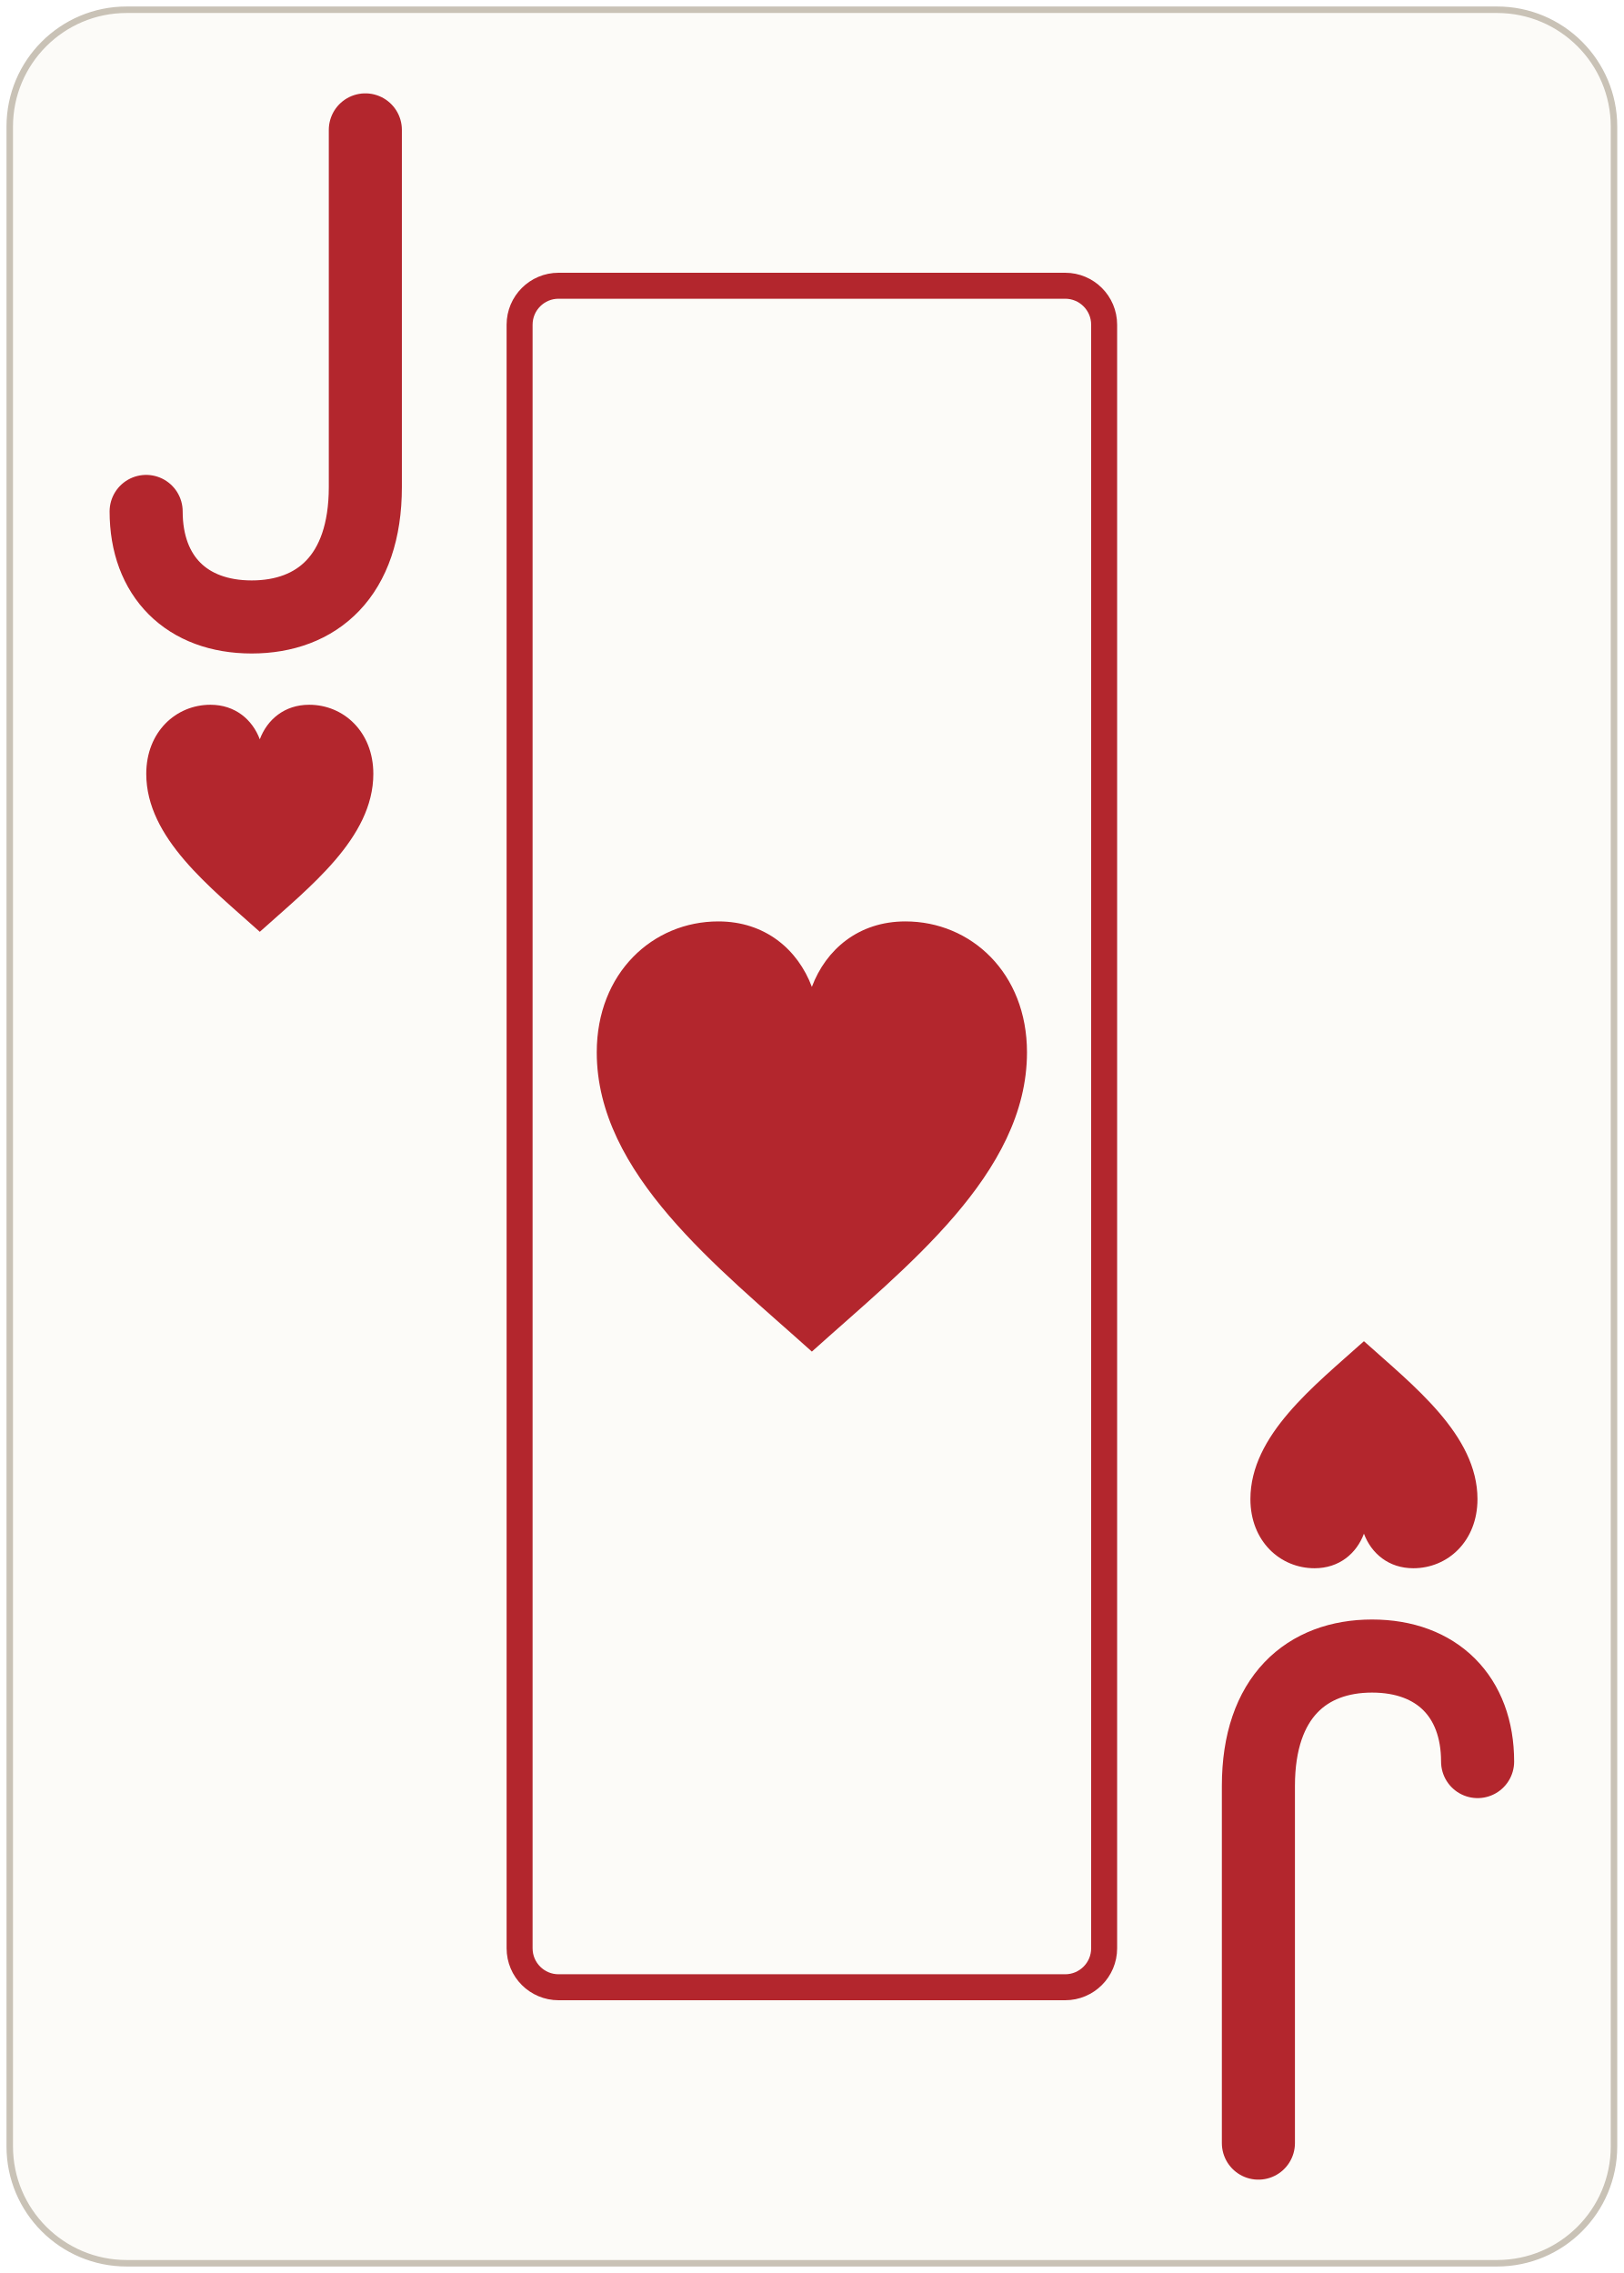
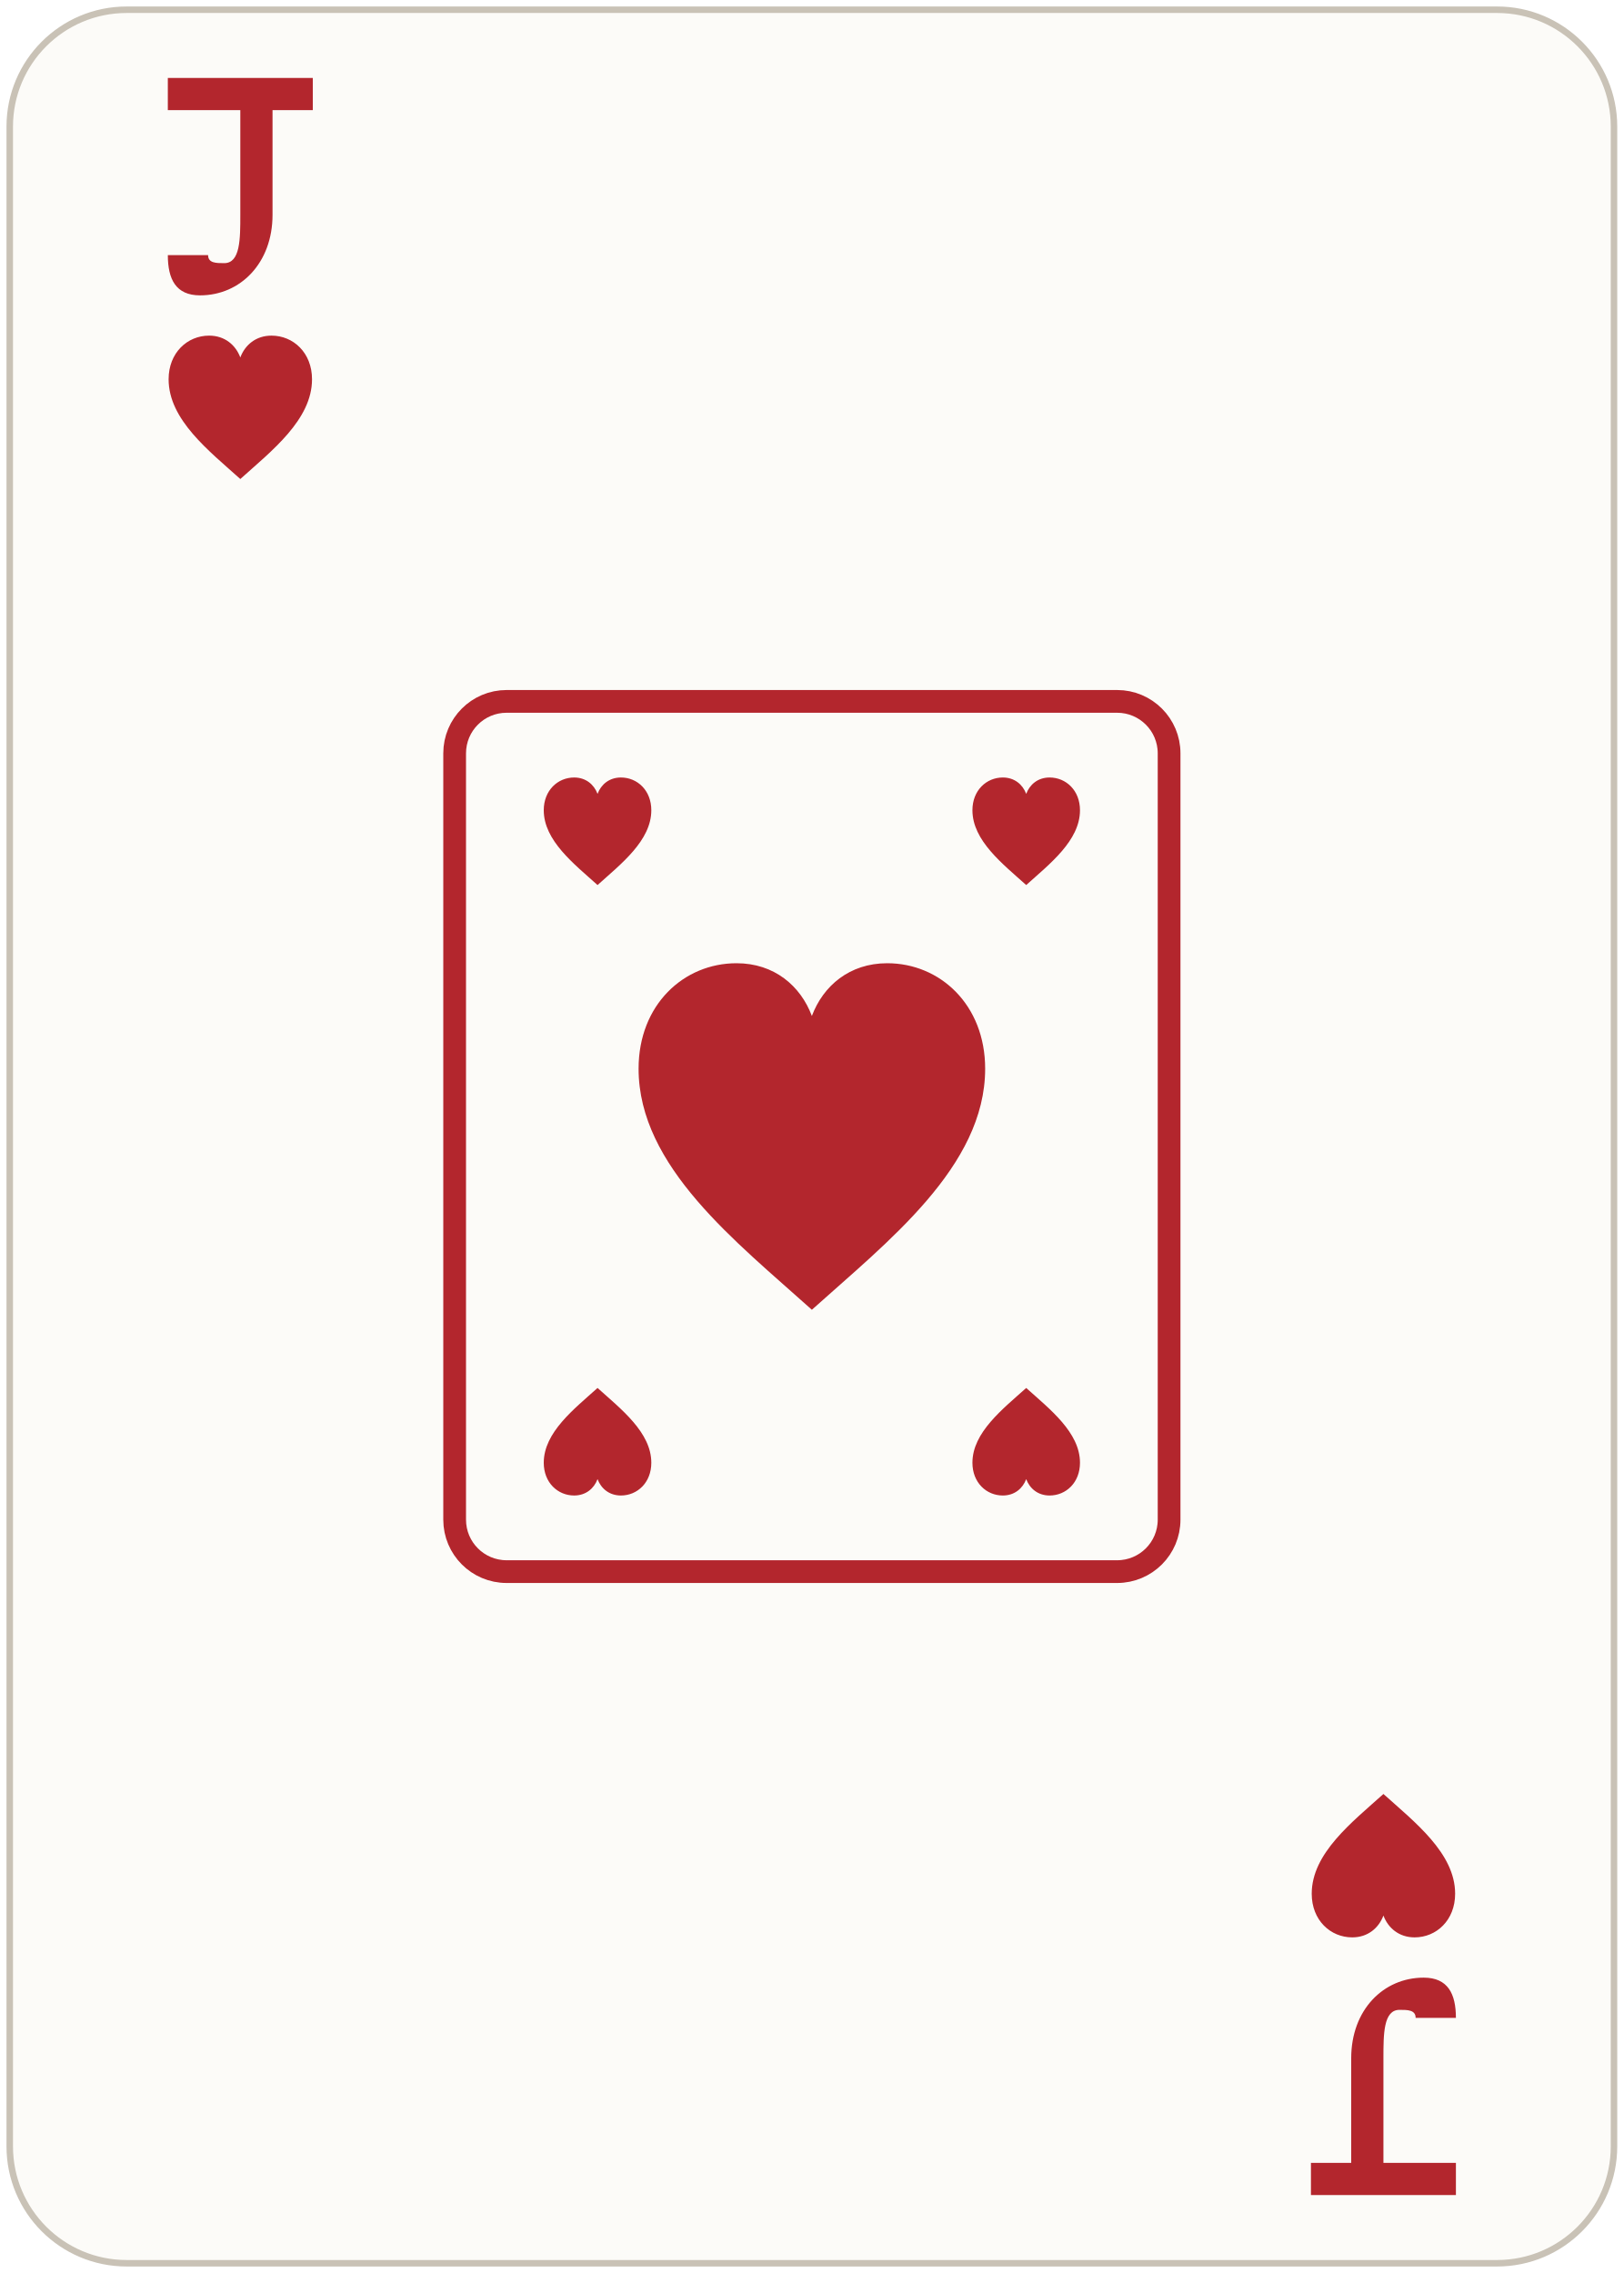
<svg xmlns="http://www.w3.org/2000/svg" viewBox="0 0 250 350" width="250" height="350">
  <rect x="1.5" y="1.5" width="247" height="347" rx="18" fill="#fcfbf8" stroke="#c9c2b6" stroke-width="1" vector-effect="non-scaling-stroke" />
-   <path transform="translate(22.5 20) scale(1.25)" d="M27 0V44C27 55 21 60 13 60C5 60 0 55 0 47" fill="none" stroke="#b3262d" stroke-width="9" stroke-linecap="round" stroke-linejoin="round" />
-   <g transform="translate(21 107) scale(0.38)" fill="#b3262d">
+   <path transform="translate(25.84 12) scale(0.62)" d="M0 0H36V8H26V34C26 46 18 54 8 54C2 54 0 50 0 44H10C10 46 12 46 14 46C18 46 18 40 18 34V8H0Z" fill="#b3262d" />
+   <g transform="translate(25 50.72) scale(0.24)" fill="#b3262d">
    <path d="M50 96C30 78 4 58 4 32C4 15 16 4 30 4C40 4 47 10 50 18C53 10 60 4 70 4C84 4 96 15 96 32C96 58 70 78 50 96Z" />
  </g>
  <g transform="rotate(180 125 175)">
-     <path transform="translate(22.5 20) scale(1.25)" d="M27 0V44C27 55 21 60 13 60C5 60 0 55 0 47" fill="none" stroke="#b3262d" stroke-width="9" stroke-linecap="round" stroke-linejoin="round" />
-     <g transform="translate(21 107) scale(0.38)" fill="#b3262d">
+     <path transform="translate(25.84 12) scale(0.62)" d="M0 0H36V8H26V34C26 46 18 54 8 54C2 54 0 50 0 44H10C10 46 12 46 14 46C18 46 18 40 18 34V8H0Z" fill="#b3262d" />
+     <g transform="translate(25 50.72) scale(0.24)" fill="#b3262d">
      <path d="M50 96C30 78 4 58 4 32C4 15 16 4 30 4C40 4 47 10 50 18C53 10 60 4 70 4C84 4 96 15 96 32C96 58 70 78 50 96Z" />
    </g>
  </g>
-   <rect x="80" y="44" width="90" height="262" rx="6" fill="none" stroke="#b3262d" stroke-width="4" />
-   <g transform="translate(89 139) scale(0.72)" fill="#b3262d">
+   <rect x="70" y="108" width="110" height="134" rx="8" fill="none" stroke="#b3262d" stroke-width="3.5" />
+   <g transform="translate(83 119) scale(0.18)" fill="#b3262d">
+     <path d="M50 96C30 78 4 58 4 32C4 15 16 4 30 4C40 4 47 10 50 18C53 10 60 4 70 4C84 4 96 15 96 32C96 58 70 78 50 96Z" />
+   </g>
+   <g transform="translate(149 119) scale(0.18)" fill="#b3262d">
+     <path d="M50 96C30 78 4 58 4 32C4 15 16 4 30 4C40 4 47 10 50 18C53 10 60 4 70 4C84 4 96 15 96 32C96 58 70 78 50 96Z" />
+   </g>
+   <g transform="rotate(180 92 222)">
+     <g transform="translate(83 213) scale(0.18)" fill="#b3262d">
+       <path d="M50 96C30 78 4 58 4 32C4 15 16 4 30 4C40 4 47 10 50 18C53 10 60 4 70 4C84 4 96 15 96 32C96 58 70 78 50 96Z" />
+     </g>
+   </g>
+   <g transform="rotate(180 158 222)">
+     <g transform="translate(149 213) scale(0.18)" fill="#b3262d">
+       <path d="M50 96C30 78 4 58 4 32C4 15 16 4 30 4C40 4 47 10 50 18C53 10 60 4 70 4C84 4 96 15 96 32C96 58 70 78 50 96Z" />
+     </g>
+   </g>
+   <g transform="translate(96 146) scale(0.58)" fill="#b3262d">
    <path d="M50 96C30 78 4 58 4 32C4 15 16 4 30 4C40 4 47 10 50 18C53 10 60 4 70 4C84 4 96 15 96 32C96 58 70 78 50 96Z" />
  </g>
</svg>
